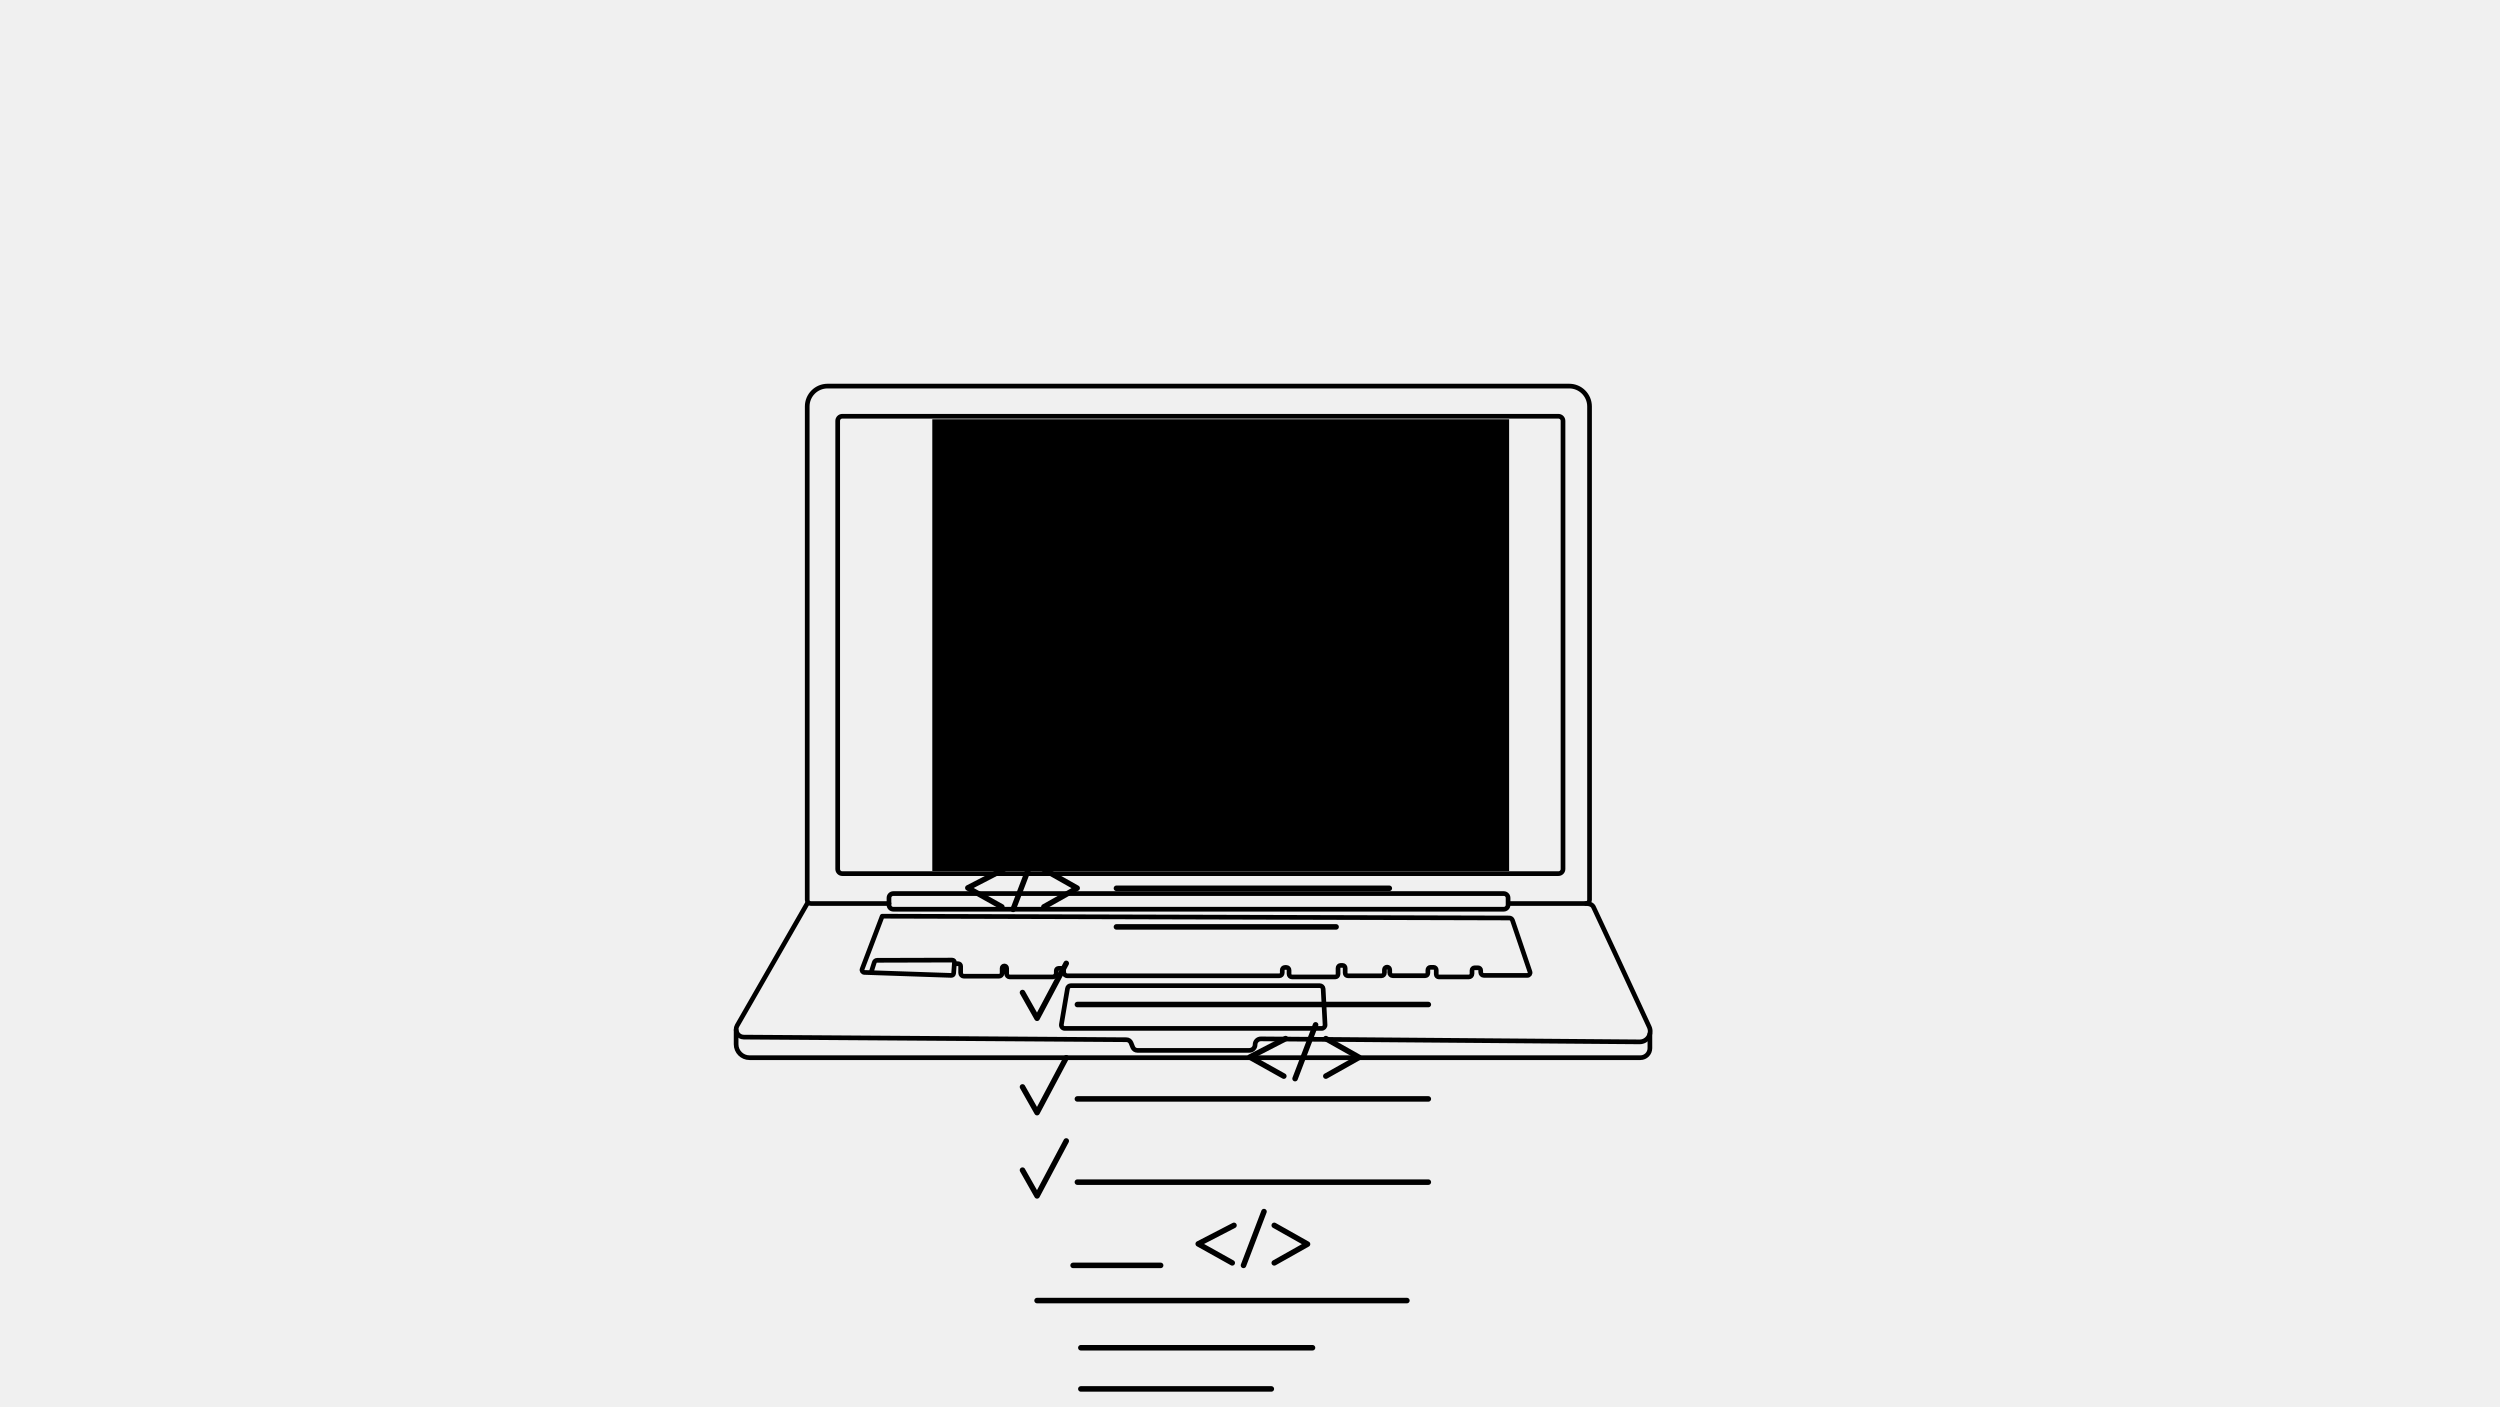
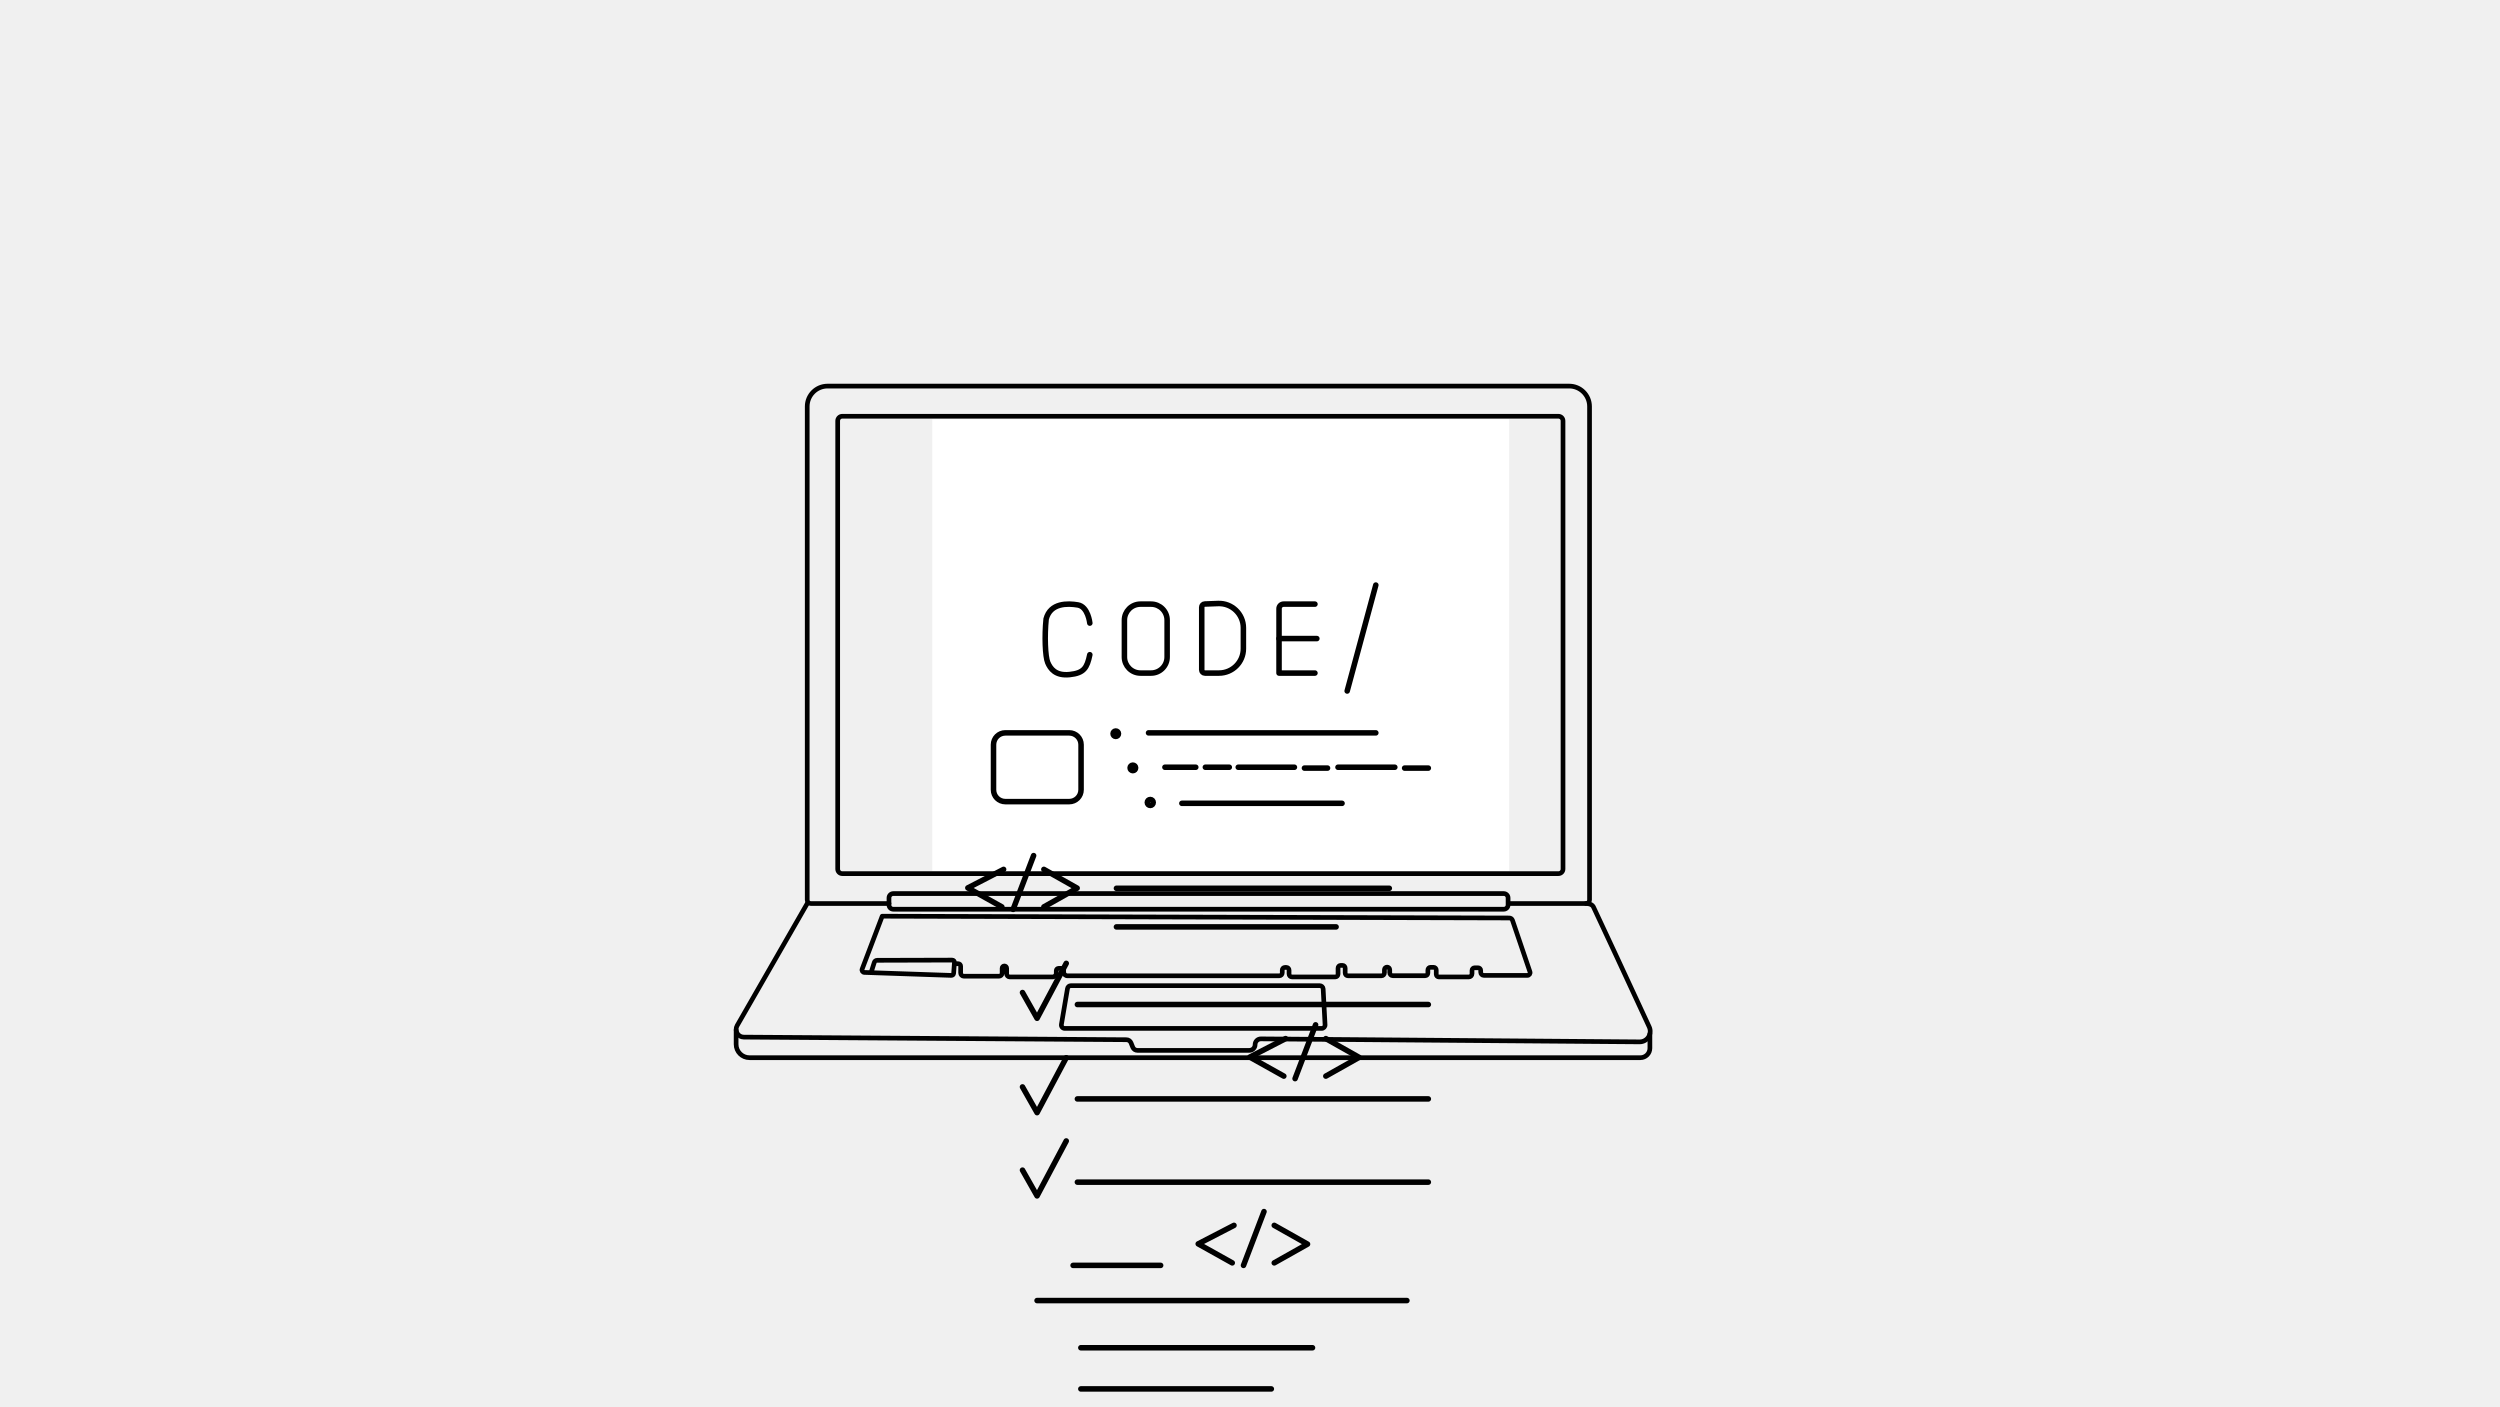
<svg xmlns="http://www.w3.org/2000/svg" xmlns:xlink="http://www.w3.org/1999/xlink" preserveAspectRatio="xMidYMid meet" width="1920" height="1080" viewBox="0 0 1920 1080" style="width:100%;height:100%">
  <defs>
    <animate repeatCount="indefinite" dur="5.32s" begin="0s" xlink:href="#_R_G_L_2_G" fill="freeze" attributeName="opacity" from="0" to="1" keyTimes="0;0.218;0.293;1" values="0;0;1;1" keySplines="0.167 0.167 0.833 0.833;0.167 0.167 0.833 0.833;0 0 0 0" calcMode="spline" />
    <animateMotion repeatCount="indefinite" dur="5.32s" begin="0s" xlink:href="#_R_G_L_2_G" fill="freeze" keyTimes="0;0.218;0.947;1" path="M960 495 C960,495 960,495 960,495 C960,495 960,-230 960,-230 C960,-230 960,-230 960,-230 " keyPoints="0;0;1;1" keySplines="0.167 0.167 0.833 0.833;0.167 0.167 0.833 0.833;0 0 0 0" calcMode="spline" />
    <animateTransform repeatCount="indefinite" dur="5.32s" begin="0s" xlink:href="#_R_G_L_2_G" fill="freeze" attributeName="transform" from="-960 -540" to="-960 -540" type="translate" additive="sum" keyTimes="0;1" values="-960 -540;-960 -540" keySplines="0 0 1 1" calcMode="spline" />
    <animate attributeType="XML" attributeName="opacity" dur="5s" from="0" to="1" xlink:href="#time_group" />
  </defs>
  <g id="_R_G">
    <g id="_R_G_L_3_G" transform=" translate(960, 540) translate(0, 0)">
-       <path id="_R_G_L_3_G_D_0_P_0" fill="#000000" fill-opacity="1" fill-rule="nonzero" d=" M199 -218 C199,-218 199,129 199,129 C199,129 -244,129 -244,129 C-244,129 -244,-218 -244,-218 C-244,-218 199,-218 199,-218z " />
+       <path id="_R_G_L_3_G_D_0_P_0" fill="#ffffff" fill-opacity="1" fill-rule="nonzero" d=" M199 -218 C199,-218 199,129 199,129 C199,129 -244,129 -244,129 C-244,129 -244,-218 -244,-218 C-244,-218 199,-218 199,-218z " />
    </g>
    <g id="_R_G_L_2_G">
      <g id="_R_G_L_2_G_L_0_G" transform=" translate(925.554, 846.378) scale(2.124, 2.124) translate(-88.304, -187.432)">
        <path id="_R_G_L_2_G_L_0_G_D_0_P_0" stroke="#000000" stroke-linecap="round" stroke-linejoin="round" fill="none" stroke-width="2" stroke-opacity="1" d=" M42.11 152.17 C42.11,152.17 169,152.17 169,152.17 " />
        <path id="_R_G_L_2_G_L_0_G_D_1_P_0" stroke="#000000" stroke-linecap="round" stroke-linejoin="round" fill="none" stroke-width="2" stroke-opacity="1" d=" M22.26 147.83 C22.26,147.83 27.53,157.14 27.53,157.14 C27.53,157.14 38.08,137.28 38.08,137.28 " />
        <path id="_R_G_L_2_G_L_0_G_D_2_P_0" stroke="#000000" stroke-linecap="round" stroke-linejoin="round" fill="none" stroke-width="2" stroke-opacity="1" d=" M42.11 186.3 C42.11,186.3 169,186.3 169,186.3 " />
        <path id="_R_G_L_2_G_L_0_G_D_3_P_0" stroke="#000000" stroke-linecap="round" stroke-linejoin="round" fill="none" stroke-width="2" stroke-opacity="1" d=" M22.26 181.96 C22.26,181.96 27.53,191.26 27.53,191.26 C27.53,191.26 38.08,171.41 38.08,171.41 " />
        <path id="_R_G_L_2_G_L_0_G_D_4_P_0" stroke="#000000" stroke-linecap="round" stroke-linejoin="round" fill="none" stroke-width="2" stroke-opacity="1" d=" M42.11 216.39 C42.11,216.39 169,216.39 169,216.39 " />
        <path id="_R_G_L_2_G_L_0_G_D_5_P_0" stroke="#000000" stroke-linecap="round" stroke-linejoin="round" fill="none" stroke-width="2" stroke-opacity="1" d=" M22.26 212.05 C22.26,212.05 27.53,221.36 27.53,221.36 C27.53,221.36 38.08,201.5 38.08,201.5 " />
        <path id="_R_G_L_2_G_L_0_G_D_6_P_0" stroke="#000000" stroke-linecap="round" stroke-linejoin="round" fill="none" stroke-width="2" stroke-opacity="1" d=" M56.23 110.14 C56.23,110.14 154.89,110.14 154.89,110.14 " />
        <path id="_R_G_L_2_G_L_0_G_D_7_P_0" stroke="#000000" stroke-linecap="round" stroke-linejoin="round" fill="none" stroke-width="2" stroke-opacity="1" d=" M56.23 124.1 C56.23,124.1 135.65,124.1 135.65,124.1 " />
        <path id="_R_G_L_2_G_L_0_G_D_8_P_0" stroke="#000000" stroke-linecap="round" stroke-linejoin="round" fill="none" stroke-width="2" stroke-opacity="1" d=" M40.56 246.49 C40.56,246.49 72.21,246.49 72.21,246.49 " />
        <path id="_R_G_L_2_G_L_0_G_D_9_P_0" stroke="#000000" stroke-linecap="round" stroke-linejoin="round" fill="none" stroke-width="2" stroke-opacity="1" d=" M27.53 259.21 C27.53,259.21 161.25,259.21 161.25,259.21 " />
        <path id="_R_G_L_2_G_L_0_G_D_10_P_0" stroke="#000000" stroke-linecap="round" stroke-linejoin="round" fill="none" stroke-width="2" stroke-opacity="1" d=" M43.36 276.27 C43.36,276.27 127.12,276.27 127.12,276.27 " />
        <path id="_R_G_L_2_G_L_0_G_D_11_P_0" stroke="#000000" stroke-linecap="round" stroke-linejoin="round" fill="none" stroke-width="2" stroke-opacity="1" d=" M43.36 291.16 C43.36,291.16 112.23,291.16 112.23,291.16 " />
        <path id="_R_G_L_2_G_L_0_G_D_12_P_0" stroke="#000000" stroke-linecap="round" stroke-linejoin="round" fill="none" stroke-width="2" stroke-opacity="1" d=" M43.36 305.74 C43.36,305.74 142.01,305.74 142.01,305.74 " />
        <path id="_R_G_L_2_G_L_0_G_D_13_P_0" stroke="#000000" stroke-linecap="round" stroke-linejoin="round" fill="none" stroke-width="2" stroke-opacity="1" d=" M46.6 14.25 C46.6,14.25 45.99,8.3 42.28,7.68 C38.57,7.06 32.37,6.88 30.81,12.75 C30.19,18.78 30.46,26.37 31.39,28.53 C32.32,30.69 34.13,33.4 39.31,32.86 C44.48,32.32 45.6,30.46 46.6,25.68 " />
        <path id="_R_G_L_2_G_L_0_G_D_14_P_0" stroke="#000000" stroke-linecap="round" stroke-linejoin="round" fill="none" stroke-width="2" stroke-opacity="1" d=" M68.76 32.32 C68.76,32.32 64.91,32.32 64.91,32.32 C61.71,32.32 59.11,29.72 59.11,26.52 C59.11,26.52 59.11,13.19 59.11,13.19 C59.11,9.98 61.71,7.39 64.91,7.39 C64.91,7.39 68.76,7.39 68.76,7.39 C71.96,7.39 74.56,9.98 74.56,13.19 C74.56,13.19 74.56,26.52 74.56,26.52 C74.56,29.72 71.96,32.32 68.76,32.32z " />
        <path id="_R_G_L_2_G_L_0_G_D_15_P_0" stroke="#000000" stroke-linecap="round" stroke-linejoin="round" fill="none" stroke-width="2" stroke-opacity="1" d=" M87.07 8.5 C87.07,8.5 87.07,31.16 87.07,31.16 C87.07,31.8 87.59,32.32 88.23,32.32 C88.23,32.32 93.32,32.32 93.32,32.32 C98.19,32.32 102.13,28.37 102.13,23.51 C102.13,23.51 102.13,15.96 102.13,15.96 C102.13,10.98 97.98,6.98 93,7.17 C93,7.17 88.18,7.35 88.18,7.35 C87.56,7.37 87.07,7.88 87.07,8.5z " />
        <path id="_R_G_L_2_G_L_0_G_D_16_P_0" stroke="#000000" stroke-linecap="round" stroke-linejoin="round" fill="none" stroke-width="2" stroke-opacity="1" d=" M128 7.39 C128,7.39 116.68,7.39 116.68,7.39 C115.76,7.39 115.02,8.13 115.02,9.04 C115.02,9.04 115.02,32.32 115.02,32.32 C115.02,32.32 128,32.32 128,32.32 " />
        <path id="_R_G_L_2_G_L_0_G_D_17_P_0" stroke="#000000" stroke-linecap="round" stroke-linejoin="round" fill="none" stroke-width="2" stroke-opacity="1" d=" M115.02 19.85 C115.02,19.85 128.69,19.85 128.69,19.85 " />
        <path id="_R_G_L_2_G_L_0_G_D_18_P_0" stroke="#000000" stroke-linecap="round" stroke-linejoin="round" fill="none" stroke-width="2" stroke-opacity="1" d=" M150.01 0.5 C150.01,0.5 139.66,38.8 139.66,38.8 " />
        <path id="_R_G_L_2_G_L_0_G_D_19_P_0" stroke="#000000" stroke-linecap="round" stroke-linejoin="round" fill="none" stroke-width="2" stroke-opacity="1" d=" M39.16 78.8 C39.16,78.8 16.06,78.8 16.06,78.8 C13.69,78.8 11.78,76.89 11.78,74.52 C11.78,74.52 11.78,58.22 11.78,58.22 C11.78,55.86 13.69,53.94 16.06,53.94 C16.06,53.94 39.16,53.94 39.16,53.94 C41.52,53.94 43.44,55.86 43.44,58.22 C43.44,58.22 43.44,74.52 43.44,74.52 C43.44,76.89 41.52,78.8 39.16,78.8z " />
        <path id="_R_G_L_2_G_L_0_G_D_20_P_0" stroke="#000000" stroke-linecap="round" stroke-linejoin="round" fill="none" stroke-width="2" stroke-opacity="1" d=" M67.84 53.94 C67.84,53.94 150.01,53.94 150.01,53.94 " />
        <path id="_R_G_L_2_G_L_0_G_D_21_P_0" stroke="#000000" stroke-linecap="round" stroke-linejoin="round" fill="none" stroke-width="2" stroke-opacity="1" d=" M73.76 66.37 C73.76,66.37 84.91,66.37 84.91,66.37 " />
        <path id="_R_G_L_2_G_L_0_G_D_22_P_0" stroke="#000000" stroke-linecap="round" stroke-linejoin="round" fill="none" stroke-width="2" stroke-opacity="1" d=" M88.38 66.37 C88.38,66.37 97.03,66.37 97.03,66.37 " />
        <path id="_R_G_L_2_G_L_0_G_D_23_P_0" stroke="#000000" stroke-linecap="round" stroke-linejoin="round" fill="none" stroke-width="2" stroke-opacity="1" d=" M100.27 66.37 C100.27,66.37 120.58,66.37 120.58,66.37 " />
        <path id="_R_G_L_2_G_L_0_G_D_24_P_0" stroke="#000000" stroke-linecap="round" stroke-linejoin="round" fill="none" stroke-width="2" stroke-opacity="1" d=" M124.21 66.68 C124.21,66.68 132.55,66.68 132.55,66.68 " />
        <path id="_R_G_L_2_G_L_0_G_D_25_P_0" stroke="#000000" stroke-linecap="round" stroke-linejoin="round" fill="none" stroke-width="2" stroke-opacity="1" d=" M136.34 66.37 C136.34,66.37 156.88,66.37 156.88,66.37 " />
        <path id="_R_G_L_2_G_L_0_G_D_26_P_0" stroke="#000000" stroke-linecap="round" stroke-linejoin="round" fill="none" stroke-width="2" stroke-opacity="1" d=" M160.43 66.68 C160.43,66.68 169,66.68 169,66.68 " />
        <path id="_R_G_L_2_G_L_0_G_D_27_P_0" stroke="#000000" stroke-linecap="round" stroke-linejoin="round" fill="none" stroke-width="2" stroke-opacity="1" d=" M79.89 79.42 C79.89,79.42 137.8,79.42 137.8,79.42 " />
        <path id="_R_G_L_2_G_L_0_G_D_28_P_0" stroke="#000000" stroke-linecap="round" stroke-linejoin="round" fill="none" stroke-width="2" stroke-opacity="1" d=" M56.97 54.25 C56.97,54.79 56.53,55.23 55.99,55.23 C55.44,55.23 55,54.79 55,54.25 C55,53.7 55.44,53.26 55.99,53.26 C56.53,53.26 56.97,53.7 56.97,54.25z " />
        <path id="_R_G_L_2_G_L_0_G_D_29_P_0" stroke="#000000" stroke-linecap="round" stroke-linejoin="round" fill="none" stroke-width="2" stroke-opacity="1" d=" M63.17 66.6 C63.17,67.16 62.72,67.61 62.16,67.61 C61.61,67.61 61.16,67.16 61.16,66.6 C61.16,66.05 61.61,65.6 62.16,65.6 C62.72,65.6 63.17,66.05 63.17,66.6z " />
        <path id="_R_G_L_2_G_L_0_G_D_30_P_0" stroke="#000000" stroke-linecap="round" stroke-linejoin="round" fill="none" stroke-width="2" stroke-opacity="1" d=" M69.54 79.11 C69.54,79.71 69.05,80.19 68.46,80.19 C67.86,80.19 67.38,79.71 67.38,79.11 C67.38,78.52 67.86,78.03 68.46,78.03 C69.05,78.03 69.54,78.52 69.54,79.11z " />
        <path id="_R_G_L_2_G_L_0_G_D_31_P_0" stroke="#000000" stroke-linecap="round" stroke-linejoin="round" fill="none" stroke-width="2" stroke-opacity="1" d=" M172.71 315.13 C172.71,315.13 119.66,315.13 119.66,315.13 C118.89,315.13 118.27,314.5 118.27,313.73 C118.27,313.73 118.27,312.8 118.27,312.8 C118.27,312.03 118.89,311.4 119.66,311.4 C119.66,311.4 172.71,311.4 172.71,311.4 C173.48,311.4 174.11,312.03 174.11,312.8 C174.11,312.8 174.11,313.73 174.11,313.73 C174.11,314.5 173.48,315.13 172.71,315.13z " />
        <path id="_R_G_L_2_G_L_0_G_D_32_P_0" stroke="#000000" stroke-linecap="round" stroke-linejoin="round" fill="none" stroke-width="2" stroke-opacity="1" d=" M125.72 322.11 C125.72,322.11 44.75,322.11 44.75,322.11 C43.98,322.11 43.36,321.48 43.36,320.71 C43.36,320.71 43.36,319.78 43.36,319.78 C43.36,319.01 43.98,318.38 44.75,318.38 C44.75,318.38 125.72,318.38 125.72,318.38 C126.49,318.38 127.12,319.01 127.12,319.78 C127.12,319.78 127.12,320.71 127.12,320.71 C127.12,321.48 126.49,322.11 125.72,322.11z " />
        <path id="_R_G_L_2_G_L_0_G_D_33_P_0" stroke="#000000" stroke-linecap="round" stroke-linejoin="round" fill="none" stroke-width="2" stroke-opacity="1" d=" M44.75 331.88 C44.75,331.88 97.8,331.88 97.8,331.88 C98.57,331.88 99.2,331.25 99.2,330.48 C99.2,330.48 99.2,329.56 99.2,329.56 C99.2,328.78 98.57,328.16 97.8,328.16 C97.8,328.16 44.75,328.16 44.75,328.16 C43.98,328.16 43.36,328.78 43.36,329.56 C43.36,329.56 43.36,330.48 43.36,330.48 C43.36,331.25 43.98,331.88 44.75,331.88z " />
        <path id="_R_G_L_2_G_L_0_G_D_34_P_0" stroke="#000000" stroke-linecap="round" stroke-linejoin="round" fill="none" stroke-width="2" stroke-opacity="1" d=" M91.74 338.86 C91.74,338.86 172.71,338.86 172.71,338.86 C173.48,338.86 174.11,338.23 174.11,337.46 C174.11,337.46 174.11,336.54 174.11,336.54 C174.11,335.76 173.48,335.14 172.71,335.14 C172.71,335.14 91.74,335.14 91.74,335.14 C90.97,335.14 90.34,335.76 90.34,336.54 C90.34,336.54 90.34,337.46 90.34,337.46 C90.34,338.23 90.97,338.86 91.74,338.86z " />
        <path id="_R_G_L_2_G_L_0_G_D_35_P_0" stroke="#000000" stroke-linecap="round" stroke-linejoin="round" fill="none" stroke-width="2" stroke-opacity="1" d=" M172.71 348.63 C172.71,348.63 119.66,348.63 119.66,348.63 C118.89,348.63 118.27,348.01 118.27,347.23 C118.27,347.23 118.27,346.31 118.27,346.31 C118.27,345.53 118.89,344.91 119.66,344.91 C119.66,344.91 172.71,344.91 172.71,344.91 C173.48,344.91 174.11,345.53 174.11,346.31 C174.11,346.31 174.11,347.23 174.11,347.23 C174.11,348.01 173.48,348.63 172.71,348.63z " />
        <path id="_R_G_L_2_G_L_0_G_D_36_P_0" stroke="#000000" stroke-linecap="round" stroke-linejoin="round" fill="none" stroke-width="2" stroke-opacity="1" d=" M125.72 355.61 C125.72,355.61 44.75,355.61 44.75,355.61 C43.98,355.61 43.36,354.99 43.36,354.22 C43.36,354.22 43.36,353.29 43.36,353.29 C43.36,352.52 43.98,351.89 44.75,351.89 C44.75,351.89 125.72,351.89 125.72,351.89 C126.49,351.89 127.12,352.52 127.12,353.29 C127.12,353.29 127.12,354.22 127.12,354.22 C127.12,354.99 126.49,355.61 125.72,355.61z " />
        <path id="_R_G_L_2_G_L_0_G_D_37_P_0" stroke="#000000" stroke-linecap="round" stroke-linejoin="round" fill="none" stroke-width="2" stroke-opacity="1" d=" M44.75 365.38 C44.75,365.38 97.8,365.38 97.8,365.38 C98.57,365.38 99.2,364.76 99.2,363.99 C99.2,363.99 99.2,363.06 99.2,363.06 C99.2,362.29 98.57,361.66 97.8,361.66 C97.8,361.66 44.75,361.66 44.75,361.66 C43.98,361.66 43.36,362.29 43.36,363.06 C43.36,363.06 43.36,363.99 43.36,363.99 C43.36,364.76 43.98,365.38 44.75,365.38z " />
        <path id="_R_G_L_2_G_L_0_G_D_38_P_0" stroke="#000000" stroke-linecap="round" stroke-linejoin="round" fill="none" stroke-width="2" stroke-opacity="1" d=" M91.74 372.37 C91.74,372.37 172.71,372.37 172.71,372.37 C173.48,372.37 174.11,371.74 174.11,370.97 C174.11,370.97 174.11,370.04 174.11,370.04 C174.11,369.27 173.48,368.64 172.71,368.64 C172.71,368.64 91.74,368.64 91.74,368.64 C90.97,368.64 90.34,369.27 90.34,370.04 C90.34,370.04 90.34,370.97 90.34,370.97 C90.34,371.74 90.97,372.37 91.74,372.37z " />
        <path id="_R_G_L_2_G_L_0_G_D_39_P_0" stroke="#000000" stroke-linecap="round" stroke-linejoin="round" fill="none" stroke-width="2" stroke-opacity="1" d=" M98.73 232.02 C98.73,232.02 85.8,238.71 85.8,238.71 C85.8,238.71 98.1,245.58 98.1,245.58 " />
        <path id="_R_G_L_2_G_L_0_G_D_40_P_0" stroke="#000000" stroke-linecap="round" stroke-linejoin="round" fill="none" stroke-width="2" stroke-opacity="1" d=" M109.58 227.04 C109.58,227.04 102.17,246.49 102.17,246.49 " />
        <path id="_R_G_L_2_G_L_0_G_D_41_P_0" stroke="#000000" stroke-linecap="round" stroke-linejoin="round" fill="none" stroke-width="2" stroke-opacity="1" d=" M113.29 232.02 C113.29,232.02 125.32,238.8 125.32,238.8 C125.32,238.8 113.29,245.58 113.29,245.58 " />
        <path id="_R_G_L_2_G_L_0_G_D_42_P_0" stroke="#000000" stroke-linecap="round" stroke-linejoin="round" fill="none" stroke-width="2" stroke-opacity="1" d=" M15.43 103.3 C15.43,103.3 2.5,109.99 2.5,109.99 C2.5,109.99 14.8,116.86 14.8,116.86 " />
        <path id="_R_G_L_2_G_L_0_G_D_43_P_0" stroke="#000000" stroke-linecap="round" stroke-linejoin="round" fill="none" stroke-width="2" stroke-opacity="1" d=" M26.28 98.32 C26.28,98.32 18.87,117.76 18.87,117.76 " />
        <path id="_R_G_L_2_G_L_0_G_D_44_P_0" stroke="#000000" stroke-linecap="round" stroke-linejoin="round" fill="none" stroke-width="2" stroke-opacity="1" d=" M29.99 103.3 C29.99,103.3 42.02,110.08 42.02,110.08 C42.02,110.08 29.99,116.86 29.99,116.86 " />
        <path id="_R_G_L_2_G_L_0_G_D_45_P_0" stroke="#000000" stroke-linecap="round" stroke-linejoin="round" fill="none" stroke-width="2" stroke-opacity="1" d=" M117.39 164.49 C117.39,164.49 104.45,171.18 104.45,171.18 C104.45,171.18 116.75,178.05 116.75,178.05 " />
        <path id="_R_G_L_2_G_L_0_G_D_46_P_0" stroke="#000000" stroke-linecap="round" stroke-linejoin="round" fill="none" stroke-width="2" stroke-opacity="1" d=" M128.24 159.51 C128.24,159.51 120.82,178.96 120.82,178.96 " />
        <path id="_R_G_L_2_G_L_0_G_D_47_P_0" stroke="#000000" stroke-linecap="round" stroke-linejoin="round" fill="none" stroke-width="2" stroke-opacity="1" d=" M131.94 164.49 C131.94,164.49 143.97,171.27 143.97,171.27 C143.97,171.27 131.94,178.05 131.94,178.05 " />
      </g>
    </g>
    <g id="_R_G_L_1_G" transform=" translate(916.49, 749.278) scale(1.8, 1.8) translate(-198.395, -37.514)">
      <path id="_R_G_L_1_G_D_0_P_0" stroke="#000000" stroke-linecap="round" stroke-linejoin="round" fill="none" stroke-width="2" stroke-opacity="1" d=" M365.93 6.75 C365.93,6.75 368.28,6.68 369.05,8.1 C369.66,9.22 386.03,44.55 392.9,59.38 C394.29,62.38 392.08,65.8 388.77,65.78 C388.77,65.78 227.22,64.5 227.22,64.5 C225.86,64.49 224.74,65.59 224.74,66.96 C224.74,68.31 223.65,69.41 222.29,69.41 C222.29,69.41 174.53,69.41 174.53,69.41 C173.66,69.41 172.88,68.88 172.55,68.08 C172.55,68.08 171.79,66.19 171.79,66.19 C171.47,65.39 170.7,64.87 169.83,64.86 C169.83,64.86 6.57,63.75 6.57,63.75 C4.06,63.73 2.5,61.01 3.75,58.83 C3.75,58.83 33.65,6.75 33.65,6.75 " />
      <path id="_R_G_L_1_G_D_1_P_0" stroke="#000000" stroke-linecap="round" stroke-linejoin="round" fill="none" stroke-width="2" stroke-opacity="1" d=" M144.7 43.01 C144.7,43.01 142.1,58.34 142.1,58.34 C141.95,59.23 142.64,60.04 143.54,60.04 C143.54,60.04 253.14,60.04 253.14,60.04 C253.97,60.04 254.64,59.34 254.59,58.5 C254.59,58.5 253.78,43.18 253.78,43.18 C253.74,42.4 253.1,41.8 252.33,41.8 C252.33,41.8 146.14,41.8 146.14,41.8 C145.42,41.8 144.82,42.31 144.7,43.01z " />
      <path id="_R_G_L_1_G_D_2_P_0" stroke="#000000" stroke-linecap="round" stroke-linejoin="round" fill="none" stroke-width="2" stroke-opacity="1" d=" M3.31 60.81 C3.31,60.81 3.31,66.82 3.31,66.82 C3.31,69.97 5.87,72.53 9.02,72.53 C9.02,72.53 389.13,72.53 389.13,72.53 C391.37,72.53 393.19,70.71 393.19,68.47 C393.19,68.47 393.19,62.34 393.19,62.34 " />
      <path id="_R_G_L_1_G_D_3_P_0" stroke="#000000" stroke-linecap="round" stroke-linejoin="round" fill="none" stroke-width="2" stroke-opacity="1" d=" M330.83 9.19 C330.83,9.19 70.39,9.19 70.39,9.19 C69.36,9.19 68.53,8.36 68.53,7.34 C68.53,7.34 68.53,4.36 68.53,4.36 C68.53,3.33 69.36,2.5 70.39,2.5 C70.39,2.5 330.83,2.5 330.83,2.5 C331.85,2.5 332.68,3.33 332.68,4.36 C332.68,4.36 332.68,7.34 332.68,7.34 C332.68,8.36 331.85,9.19 330.83,9.19z " />
      <path id="_R_G_L_1_G_D_4_P_0" stroke="#000000" stroke-linecap="round" stroke-linejoin="round" fill="none" stroke-width="2" stroke-opacity="1" d=" M61 35.86 C61,35.86 62.27,31.86 62.27,31.86 C62.43,31.34 62.92,30.98 63.47,30.98 C63.47,30.98 95.52,30.89 95.52,30.89 C96.07,30.89 96.5,31.35 96.46,31.89 C96.46,31.89 96.12,36.55 96.12,36.55 C96.08,37.05 95.65,37.44 95.15,37.42 C95.15,37.42 58.02,36.15 58.02,36.15 C57.3,36.12 56.82,35.4 57.08,34.73 C57.08,34.73 65.64,12.16 65.64,12.16 C65.64,12.16 333.2,12.92 333.2,12.92 C333.82,12.93 334.36,13.32 334.56,13.91 C334.56,13.91 342.01,35.88 342.01,35.88 C342.27,36.64 341.71,37.42 340.91,37.42 C340.91,37.42 322.37,37.42 322.37,37.42 C321.62,37.42 321,36.81 321,36.05 C321,36.05 321,35.3 321,35.3 C321,34.67 320.5,34.17 319.87,34.17 C319.87,34.17 318.42,34.17 318.42,34.17 C317.79,34.17 317.29,34.67 317.29,35.3 C317.29,35.3 317.29,36.71 317.29,36.71 C317.29,37.46 316.67,38.08 315.92,38.08 C315.92,38.08 303.16,38.08 303.16,38.08 C302.54,38.08 302.03,37.57 302.03,36.95 C302.03,36.95 302.03,35.11 302.03,35.11 C302.03,34.48 301.52,33.97 300.9,33.97 C300.9,33.97 299.59,33.97 299.59,33.97 C298.97,33.97 298.46,34.48 298.46,35.11 C298.46,35.11 298.46,36.42 298.46,36.42 C298.46,37.04 297.96,37.55 297.33,37.55 C297.33,37.55 283.48,37.55 283.48,37.55 C282.77,37.55 282.19,36.97 282.19,36.26 C282.19,36.26 282.19,35.01 282.19,35.01 C282.19,34.39 281.68,33.88 281.06,33.88 C280.43,33.88 279.92,34.39 279.92,35.01 C279.92,35.01 279.92,36.31 279.92,36.31 C279.92,37.02 279.35,37.59 278.64,37.59 C278.64,37.59 264.37,37.59 264.37,37.59 C263.71,37.59 263.17,37.06 263.17,36.4 C263.17,36.4 263.17,34.29 263.17,34.29 C263.17,33.66 262.66,33.15 262.04,33.15 C262.04,33.15 261.26,33.15 261.26,33.15 C260.64,33.15 260.13,33.66 260.13,34.29 C260.13,34.29 260.13,36.88 260.13,36.88 C260.13,37.54 259.59,38.08 258.93,38.08 C258.93,38.08 240.51,38.08 240.51,38.08 C239.8,38.08 239.23,37.5 239.23,36.8 C239.23,36.8 239.23,35.16 239.23,35.16 C239.23,34.53 238.72,34.02 238.09,34.02 C238.09,34.02 237.46,34.02 237.46,34.02 C236.84,34.02 236.33,34.53 236.33,35.16 C236.33,35.16 236.33,36.32 236.33,36.32 C236.33,37.02 235.76,37.59 235.05,37.59 C235.05,37.59 144.69,37.59 144.69,37.59 C143.79,37.59 143.07,36.87 143.07,35.98 C143.07,35.98 143.07,35.39 143.07,35.39 C143.07,34.86 142.64,34.42 142.1,34.42 C142.1,34.42 140.88,34.42 140.88,34.42 C140.35,34.42 139.91,34.86 139.91,35.39 C139.91,35.39 139.91,36.46 139.91,36.46 C139.91,37.35 139.19,38.08 138.3,38.08 C138.3,38.08 120.08,38.08 120.08,38.08 C119.34,38.08 118.74,37.48 118.74,36.73 C118.74,36.73 118.74,34.36 118.74,34.36 C118.74,33.83 118.31,33.39 117.77,33.39 C117.24,33.39 116.81,33.83 116.81,34.36 C116.81,34.36 116.81,36.43 116.81,36.43 C116.81,37.17 116.21,37.77 115.46,37.77 C115.46,37.77 100.52,37.77 100.52,37.77 C99.74,37.77 99.11,37.14 99.11,36.36 C99.11,36.36 99.11,33.46 99.11,33.46 C99.11,32.89 98.65,32.43 98.08,32.43 C98.08,32.43 96.73,32.43 96.73,32.43 " />
    </g>
    <g id="_R_G_L_0_G" transform=" translate(920.358, 495.207) scale(1.8, 1.8) translate(-169.397, -112.884)">
      <path id="_R_G_L_0_G_D_0_P_0" stroke="#000000" stroke-linecap="round" stroke-linejoin="round" fill="none" stroke-width="2" stroke-opacity="1" d=" M323 210.52 C323,210.52 17.47,210.52 17.47,210.52 C16.38,210.52 15.5,209.65 15.5,208.56 C15.5,208.56 15.5,17.34 15.5,17.34 C15.5,16.25 16.38,15.37 17.47,15.37 C17.47,15.37 323,15.37 323,15.37 C324.09,15.37 324.97,16.25 324.97,17.34 C324.97,17.34 324.97,208.56 324.97,208.56 C324.97,209.65 324.09,210.52 323,210.52z " />
      <path id="_R_G_L_0_G_D_1_P_0" stroke="#000000" stroke-linecap="round" stroke-linejoin="round" fill="none" stroke-width="2" stroke-opacity="1" d=" M37.39 223.27 C37.39,223.27 4.01,223.27 4.01,223.27 C3.18,223.27 2.5,222.59 2.5,221.76 C2.5,221.76 2.5,11.19 2.5,11.19 C2.5,6.39 6.39,2.5 11.19,2.5 C11.19,2.5 327.61,2.5 327.61,2.5 C332.4,2.5 336.29,6.39 336.29,11.19 C336.29,11.19 336.29,221.76 336.29,221.76 C336.29,222.59 335.62,223.27 334.78,223.27 C334.78,223.27 301.79,223.27 301.79,223.27 " />
    </g>
  </g>
  <g id="time_group" />
</svg>
